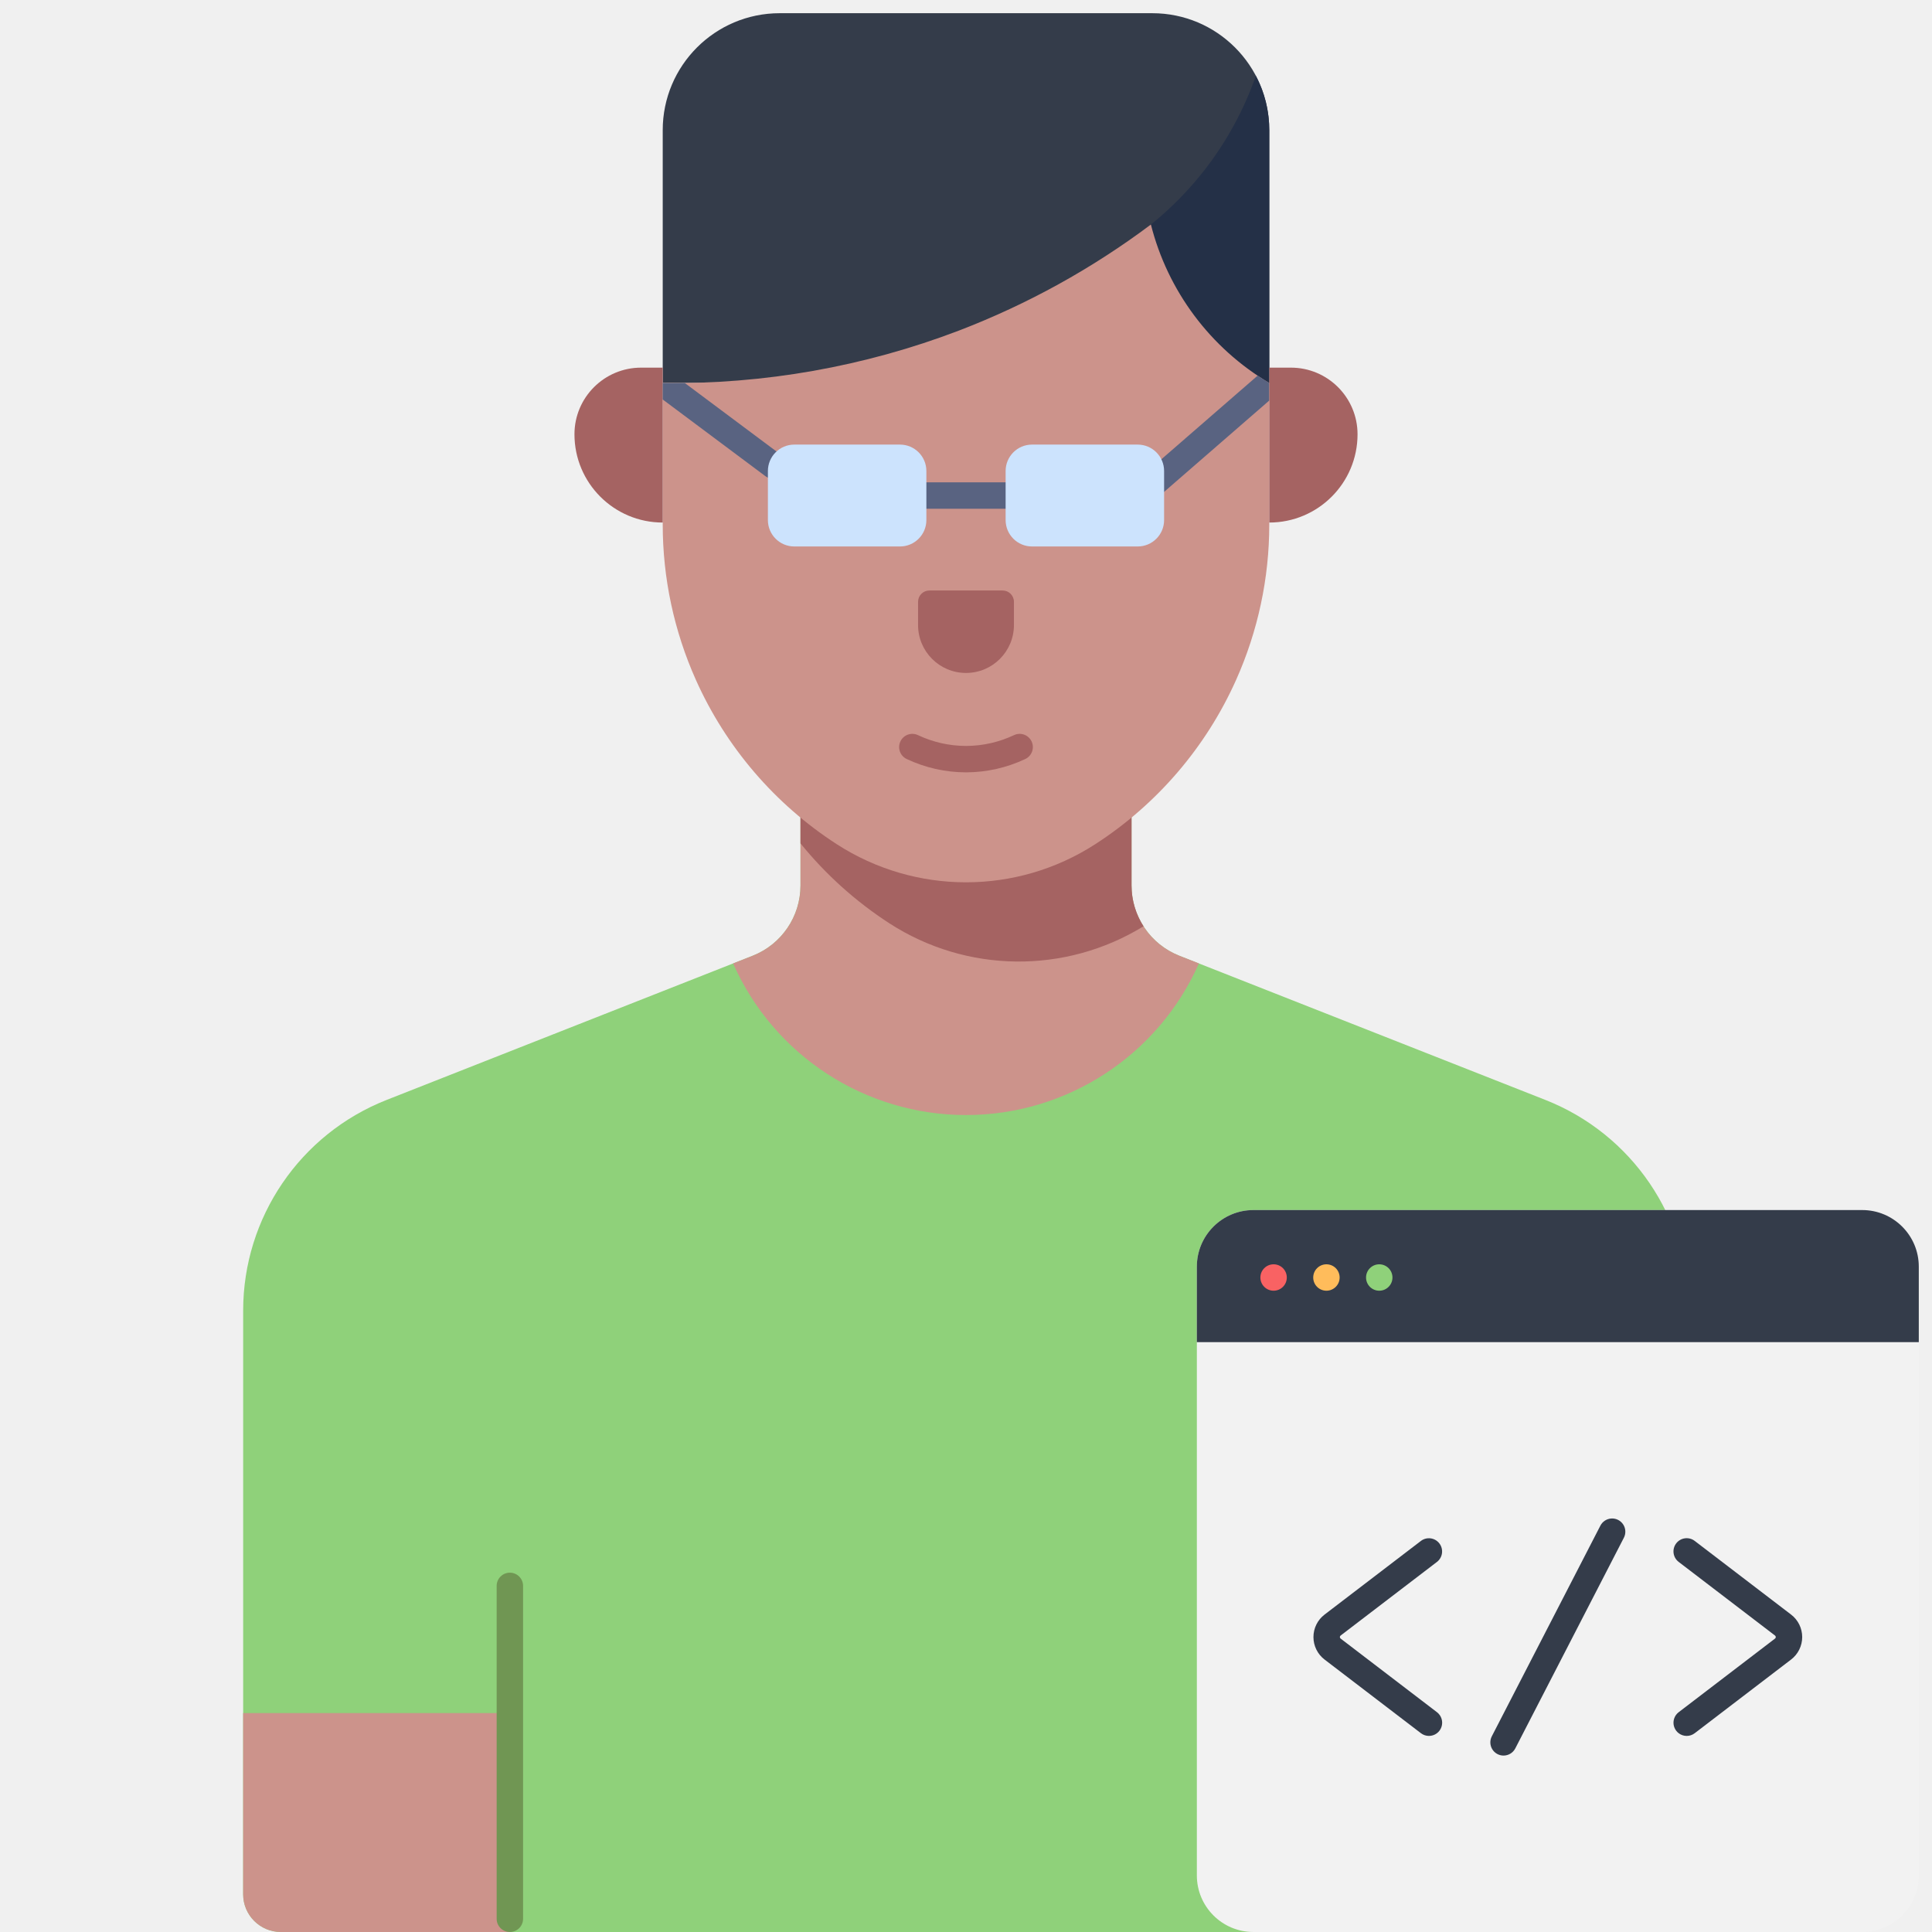
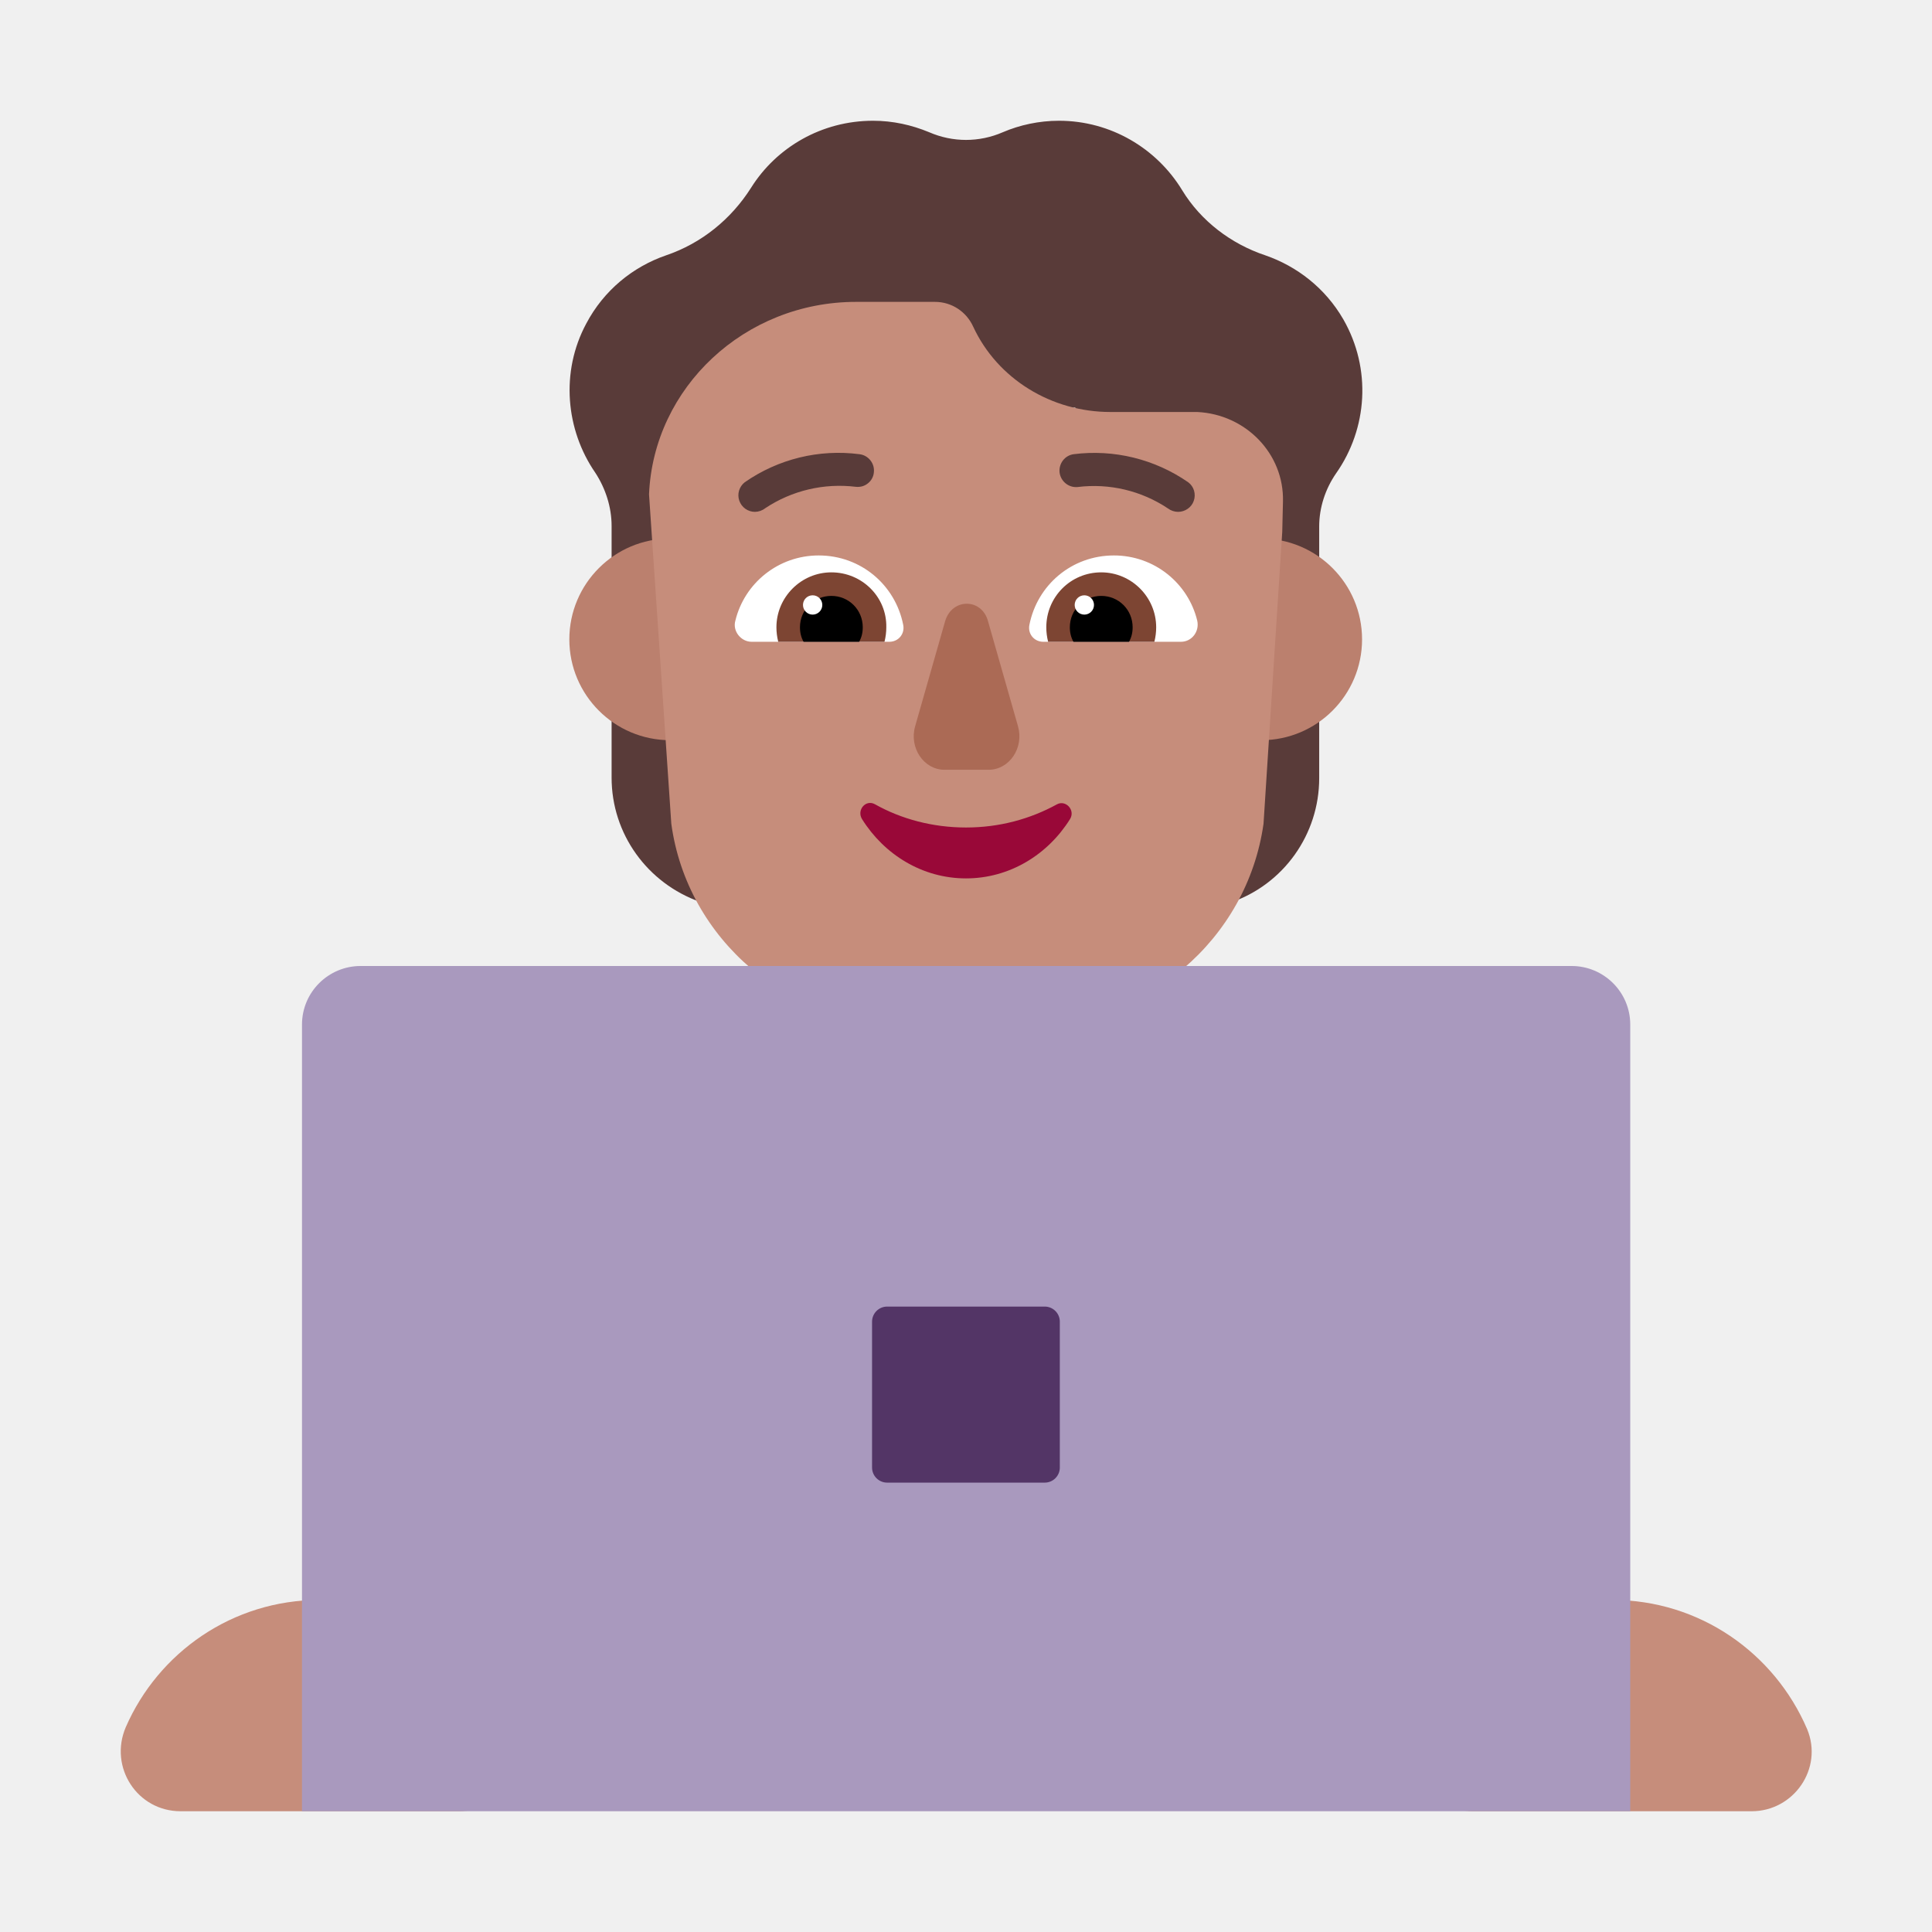
- <svg xmlns="http://www.w3.org/2000/svg" viewBox="0 0 512 512" id="developer">
-   <path fill="#343c4a" d="M206.628 3.499h98.744a31 31 0 0 1 31 31v67H175.628v-67a31 31 0 0 1 31-31Z" />
-   <path fill="#243047" d="M290.504 101.499h45.868v-67a30.856 30.856 0 0 0-3.552-14.408 88.172 88.172 0 0 1-13.513 24.846A87.812 87.812 0 0 1 305 59.5Z" />
-   <path fill="#8fd17a" d="M447.56 501.999v-154.68a60 60 0 0 0-38.01-55.824l-97.019-38.217a20 20 0 0 1-12.67-18.608v-18.907H212.14v18.907a20 20 0 0 1-12.67 18.608l-97.019 38.217a60 60 0 0 0-38.01 55.825v154.679a10 10 0 0 0 10 10h363.12a10 10 0 0 0 10-10Z" />
-   <path fill="#cc938b" d="M194.28 255.323a67.498 67.498 0 0 0 123.441 0l-5.19-2.045a20 20 0 0 1-12.67-18.608v-18.907H212.14v18.907a20 20 0 0 1-12.67 18.608l-5.19 2.045Z" />
-   <path fill="#a56362" d="M303.044 245.472a19.962 19.962 0 0 1-3.183-10.802v-18.907H212.14v7.74a100.872 100.872 0 0 0 23.568 21.193 63.122 63.122 0 0 0 67.337.776Z" />
-   <path fill="#cc938b" d="M327.573 180.203a100.878 100.878 0 0 1-37.28 43.492 63.128 63.128 0 0 1-68.586 0 100.88 100.88 0 0 1-37.28-43.492 100.879 100.879 0 0 1-8.8-41.205v-37.499a211.645 211.645 0 0 0 78.514-13.9A210.466 210.466 0 0 0 305 59.5a68.355 68.355 0 0 0 31.372 42v37.499a100.88 100.88 0 0 1-8.799 41.205zM135.12 511.999H74.44a10 10 0 0 1-10-10v-48.015h70.68z" />
-   <path fill="#a56362" d="M256.001 204.681a36.94 36.94 0 0 1-15.72-3.536 3.5 3.5 0 0 1 2.998-6.327A29.89 29.89 0 0 0 256 197.681h.09a29.907 29.907 0 0 0 12.63-2.863 3.5 3.5 0 0 1 2.997 6.327 36.955 36.955 0 0 1-15.606 3.536zm12.703-45.194v6.15a12.701 12.701 0 0 1-12.7 12.702h-.007a12.701 12.701 0 0 1-12.701-12.701v-6.151a3 3 0 0 1 3-3h19.408a3 3 0 0 1 3 3zM175.628 138.479a23.39 23.39 0 0 1-23.39-23.39 17.66 17.66 0 0 1 17.66-17.66h5.73v41.05Z" />
-   <path fill="#596381" d="M336.372 101.499a69.351 69.351 0 0 1-3.086-1.952l-30.49 26.492a3.5 3.5 0 1 0 4.6 5.277l28.976-25.174zm-160.744 0v4.368l27.208 20.319a3.5 3.5 0 0 0 4.189-5.609l-25.552-19.08c-2.045.027-4 .027-5.845.002zm101.254 33.321h-41.764a3.5 3.5 0 0 1 0-7h41.764a3.5 3.5 0 0 1 0 7z" />
-   <path fill="#709653" d="M135.12 511.999a3.5 3.5 0 0 1-3.5-3.5v-88.224a3.5 3.5 0 0 1 7 0V508.5a3.5 3.5 0 0 1-3.5 3.5Z" />
-   <path fill="#a56362" d="M336.372 138.479v-41.05h5.73a17.66 17.66 0 0 1 17.66 17.66 23.39 23.39 0 0 1-23.39 23.39Z" />
-   <rect width="191.322" height="191.322" x="317.178" y="320.677" fill="#f2f2f2" rx="15" />
-   <path fill="#343c4a" d="M332.178 320.677H493.5a15 15 0 0 1 15 15v20H317.178v-20a15 15 0 0 1 15-15Z" />
-   <circle cx="337.517" cy="338.553" r="3.5" fill="#f96263" />
-   <circle cx="351.517" cy="338.553" r="3.5" fill="#ffbc5b" />
-   <circle cx="365.517" cy="338.553" r="3.5" fill="#8fd17a" />
-   <path fill="#343c4a" d="M378.686 460.036a3.488 3.488 0 0 1-2.124-.719l-25.54-19.52a7.5 7.5 0 0 1 .001-11.918l25.54-19.52a3.5 3.5 0 0 1 4.25 5.562l-25.54 19.52a.499.499 0 0 0 0 .793l25.54 19.52a3.5 3.5 0 0 1-2.127 6.282zm68.306 0a3.5 3.5 0 0 1-2.128-6.281l25.54-19.52a.499.499 0 0 0 0-.794l-25.54-19.52a3.5 3.5 0 0 1 4.251-5.563l25.54 19.52a7.5 7.5 0 0 1 0 11.919l-25.54 19.52a3.488 3.488 0 0 1-2.123.72zm-48.54 5.21a3.501 3.501 0 0 1-3.107-5.105l28.766-55.813a3.5 3.5 0 1 1 6.222 3.207l-28.767 55.813a3.5 3.5 0 0 1-3.113 1.897z" />
-   <rect width="42" height="27" x="203.5" y="117.821" fill="#cce3fd" rx="7" />
-   <rect width="42" height="27" x="266.5" y="117.821" fill="#cce3fd" rx="7" />
+ <svg xmlns="http://www.w3.org/2000/svg" width="32" height="32" fill="none" viewBox="0 0 32 32" id="technologist">
+   <path fill="#593B39" d="M22.25 5.29C21.95 4.77 21.48 4.41 20.96 4.23C20.39 4.04 19.89 3.66 19.58 3.15C19.16 2.46 18.4 2 17.54 2C17.21 2 16.89 2.07 16.61 2.19C16.22 2.36 15.78 2.36 15.39 2.19C15.1 2.07 14.79 2 14.46 2C13.61 2 12.86 2.44 12.44 3.11C12.11 3.63 11.62 4.03 11.03 4.23C10.48 4.42 10 4.81 9.71 5.36C9.28 6.16 9.37 7.12 9.86 7.83C10.03 8.09 10.13 8.4 10.13 8.71V12.88C10.13 13.81 10.72 14.63 11.6 14.94L13.49 15.59V8.17C13.64 8.03 13.76 7.86 13.87 7.67C14.04 7.38 14.14 7.06 14.17 6.75C14.26 6.76 14.36 6.77 14.45 6.77C15.04 6.77 15.58 6.56 15.99 6.2C16.41 6.55 16.94 6.77 17.53 6.77C17.63 6.77 17.72 6.76 17.81 6.75C17.85 7.07 17.94 7.38 18.11 7.67C18.22 7.86 18.35 8.02 18.49 8.17V15.6L20.38 14.95C21.26 14.65 21.85 13.82 21.85 12.89V8.72C21.85 8.41 21.95 8.1 22.13 7.84C22.65 7.1 22.72 6.11 22.25 5.29Z" />
+   <path fill="#BB806E" d="M12.77 10.59C12.77 11.512 12.022 12.26 11.1 12.26 10.178 12.26 9.43 11.512 9.43 10.59 9.43 9.668 10.178 8.92 11.1 8.92 12.022 8.92 12.77 9.668 12.77 10.59ZM22.56 10.59C22.56 11.512 21.812 12.26 20.89 12.26 19.968 12.26 19.22 11.512 19.22 10.59 19.22 9.668 19.968 8.92 20.89 8.92 21.812 8.92 22.56 9.668 22.56 10.59Z" />
+   <path fill="#C68D7B" d="M10.75 8.188C10.825 6.418 12.334 5 14.178 5H15.485C15.767 5 16.008 5.166 16.119 5.41C16.521 6.278 17.417 6.824 18.392 6.824H19.831C20.636 6.863 21.27 7.517 21.25 8.307L21.238 8.81L20.928 13.644C20.656 15.566 18.976 17 16.974 17H15.063C13.071 17 11.381 15.566 11.119 13.644L10.75 8.188Z" />
+   <path fill="#990838" d="M16 13.706C15.45 13.706 14.93 13.567 14.492 13.321C14.339 13.236 14.186 13.417 14.278 13.567C14.645 14.154 15.277 14.549 16 14.549C16.724 14.549 17.356 14.154 17.723 13.567C17.815 13.417 17.652 13.246 17.509 13.321C17.061 13.567 16.551 13.706 16 13.706Z" />
+   <path fill="#fff" d="M12.18 10.28C12.33 9.66 12.89 9.2 13.56 9.2 14.26 9.2 14.83 9.69 14.96 10.35 14.99 10.5 14.88 10.63 14.73 10.63H12.45C12.27 10.63 12.13 10.45 12.18 10.28ZM19.83 10.28C19.68 9.66 19.12 9.2 18.45 9.2 17.75 9.2 17.18 9.69 17.05 10.35 17.02 10.5 17.13 10.63 17.28 10.63H19.56C19.74 10.63 19.87 10.46 19.83 10.28Z" />
+   <path fill="#7D4533" d="M12.86 10.39C12.86 9.89 13.27 9.48 13.77 9.48 14.28 9.48 14.69 9.89 14.68 10.39 14.68 10.47 14.67 10.55 14.65 10.63H12.89C12.87 10.55 12.86 10.47 12.86 10.39ZM19.15 10.39C19.15 9.89 18.74 9.48 18.24 9.48 17.73 9.48 17.33 9.89 17.33 10.39 17.33 10.47 17.34 10.55 17.36 10.63H19.12C19.14 10.55 19.15 10.47 19.15 10.39Z" />
+   <path fill="#000" d="M13.77 9.87C14.06 9.87 14.29 10.1 14.29 10.39 14.29 10.48 14.27 10.56 14.23 10.63H13.31C13.27 10.56 13.25 10.48 13.25 10.39 13.25 10.1 13.48 9.87 13.77 9.87ZM18.24 9.87C17.95 9.87 17.72 10.1 17.72 10.39 17.72 10.48 17.74 10.56 17.78 10.63H18.7C18.74 10.56 18.76 10.48 18.76 10.39 18.76 10.1 18.53 9.87 18.24 9.87Z" />
+   <path fill="#fff" d="M13.62 10.02C13.62 10.108 13.548 10.18 13.46 10.18 13.372 10.18 13.3 10.108 13.3 10.02 13.3 9.931 13.372 9.86 13.46 9.86 13.548 9.86 13.62 9.931 13.62 10.02ZM18.12 10.02C18.12 10.108 18.048 10.18 17.96 10.18 17.872 10.18 17.8 10.108 17.8 10.02 17.8 9.931 17.872 9.86 17.96 9.86 18.048 9.86 18.12 9.931 18.12 10.02Z" />
+   <path fill="#AB6A55" d="M15.654 10.29L15.158 12.028C15.055 12.384 15.299 12.75 15.645 12.75H16.374C16.72 12.75 16.964 12.384 16.861 12.028L16.365 10.29C16.262 9.903 15.766 9.903 15.654 10.29Z" />
+   <path fill="#593B39" d="M12.345 8.427C12.392 8.46 12.447 8.478 12.504 8.478 12.566 8.477 12.626 8.456 12.674 8.418 13.116 8.124 13.648 7.999 14.174 8.063 14.21 8.067 14.246 8.064 14.281 8.055 14.315 8.045 14.347 8.029 14.375 8.006 14.403 7.984 14.427 7.956 14.444 7.924 14.461 7.893 14.471 7.858 14.474 7.823 14.482 7.751 14.461 7.68 14.416 7.624 14.371 7.568 14.307 7.531 14.235 7.523 13.566 7.436 12.889 7.602 12.335 7.988 12.29 8.023 12.258 8.071 12.241 8.126 12.225 8.18 12.226 8.239 12.245 8.293 12.264 8.347 12.299 8.394 12.345 8.427ZM19.346 8.422C19.394 8.458 19.452 8.477 19.512 8.478 19.57 8.478 19.626 8.46 19.673 8.427 19.72 8.394 19.755 8.348 19.773 8.294 19.792 8.24 19.793 8.181 19.777 8.126 19.761 8.072 19.728 8.023 19.682 7.989 19.128 7.604 18.451 7.438 17.782 7.523 17.712 7.533 17.648 7.57 17.605 7.627 17.562 7.684 17.542 7.755 17.55 7.826 17.559 7.896 17.594 7.961 17.65 8.006 17.705 8.051 17.775 8.073 17.846 8.067 18.373 8.001 18.905 8.127 19.346 8.422Z" />
+   <path fill="#C68D7B" d="M2.082 28.61C2.622 27.37 3.852 26.5 5.292 26.5 6.742 26.5 7.982 27.38 8.522 28.64 8.792 29.29 8.302 30 7.602 30H2.992C2.272 30 1.802 29.27 2.082 28.61ZM23.492 28.61C24.032 27.37 25.262 26.5 26.702 26.5 28.152 26.5 29.392 27.38 29.932 28.64 30.202 29.29 29.712 30 29.012 30H24.402C23.682 30 23.212 29.27 23.492 28.61Z" />
+   <path fill="#A999BE" d="M26.032 16H5.972C5.442 16 5.002 16.43 5.002 16.97V30H27.002V16.97C27.002 16.43 26.562 16 26.032 16Z" />
+   <path fill="#533566" d="M14.444 21.891C14.444 21.753 14.556 21.641 14.694 21.641H17.304C17.442 21.641 17.554 21.753 17.554 21.891V24.307C17.554 24.445 17.442 24.557 17.304 24.557H14.694C14.556 24.557 14.444 24.445 14.444 24.307V21.891Z" />
</svg>
